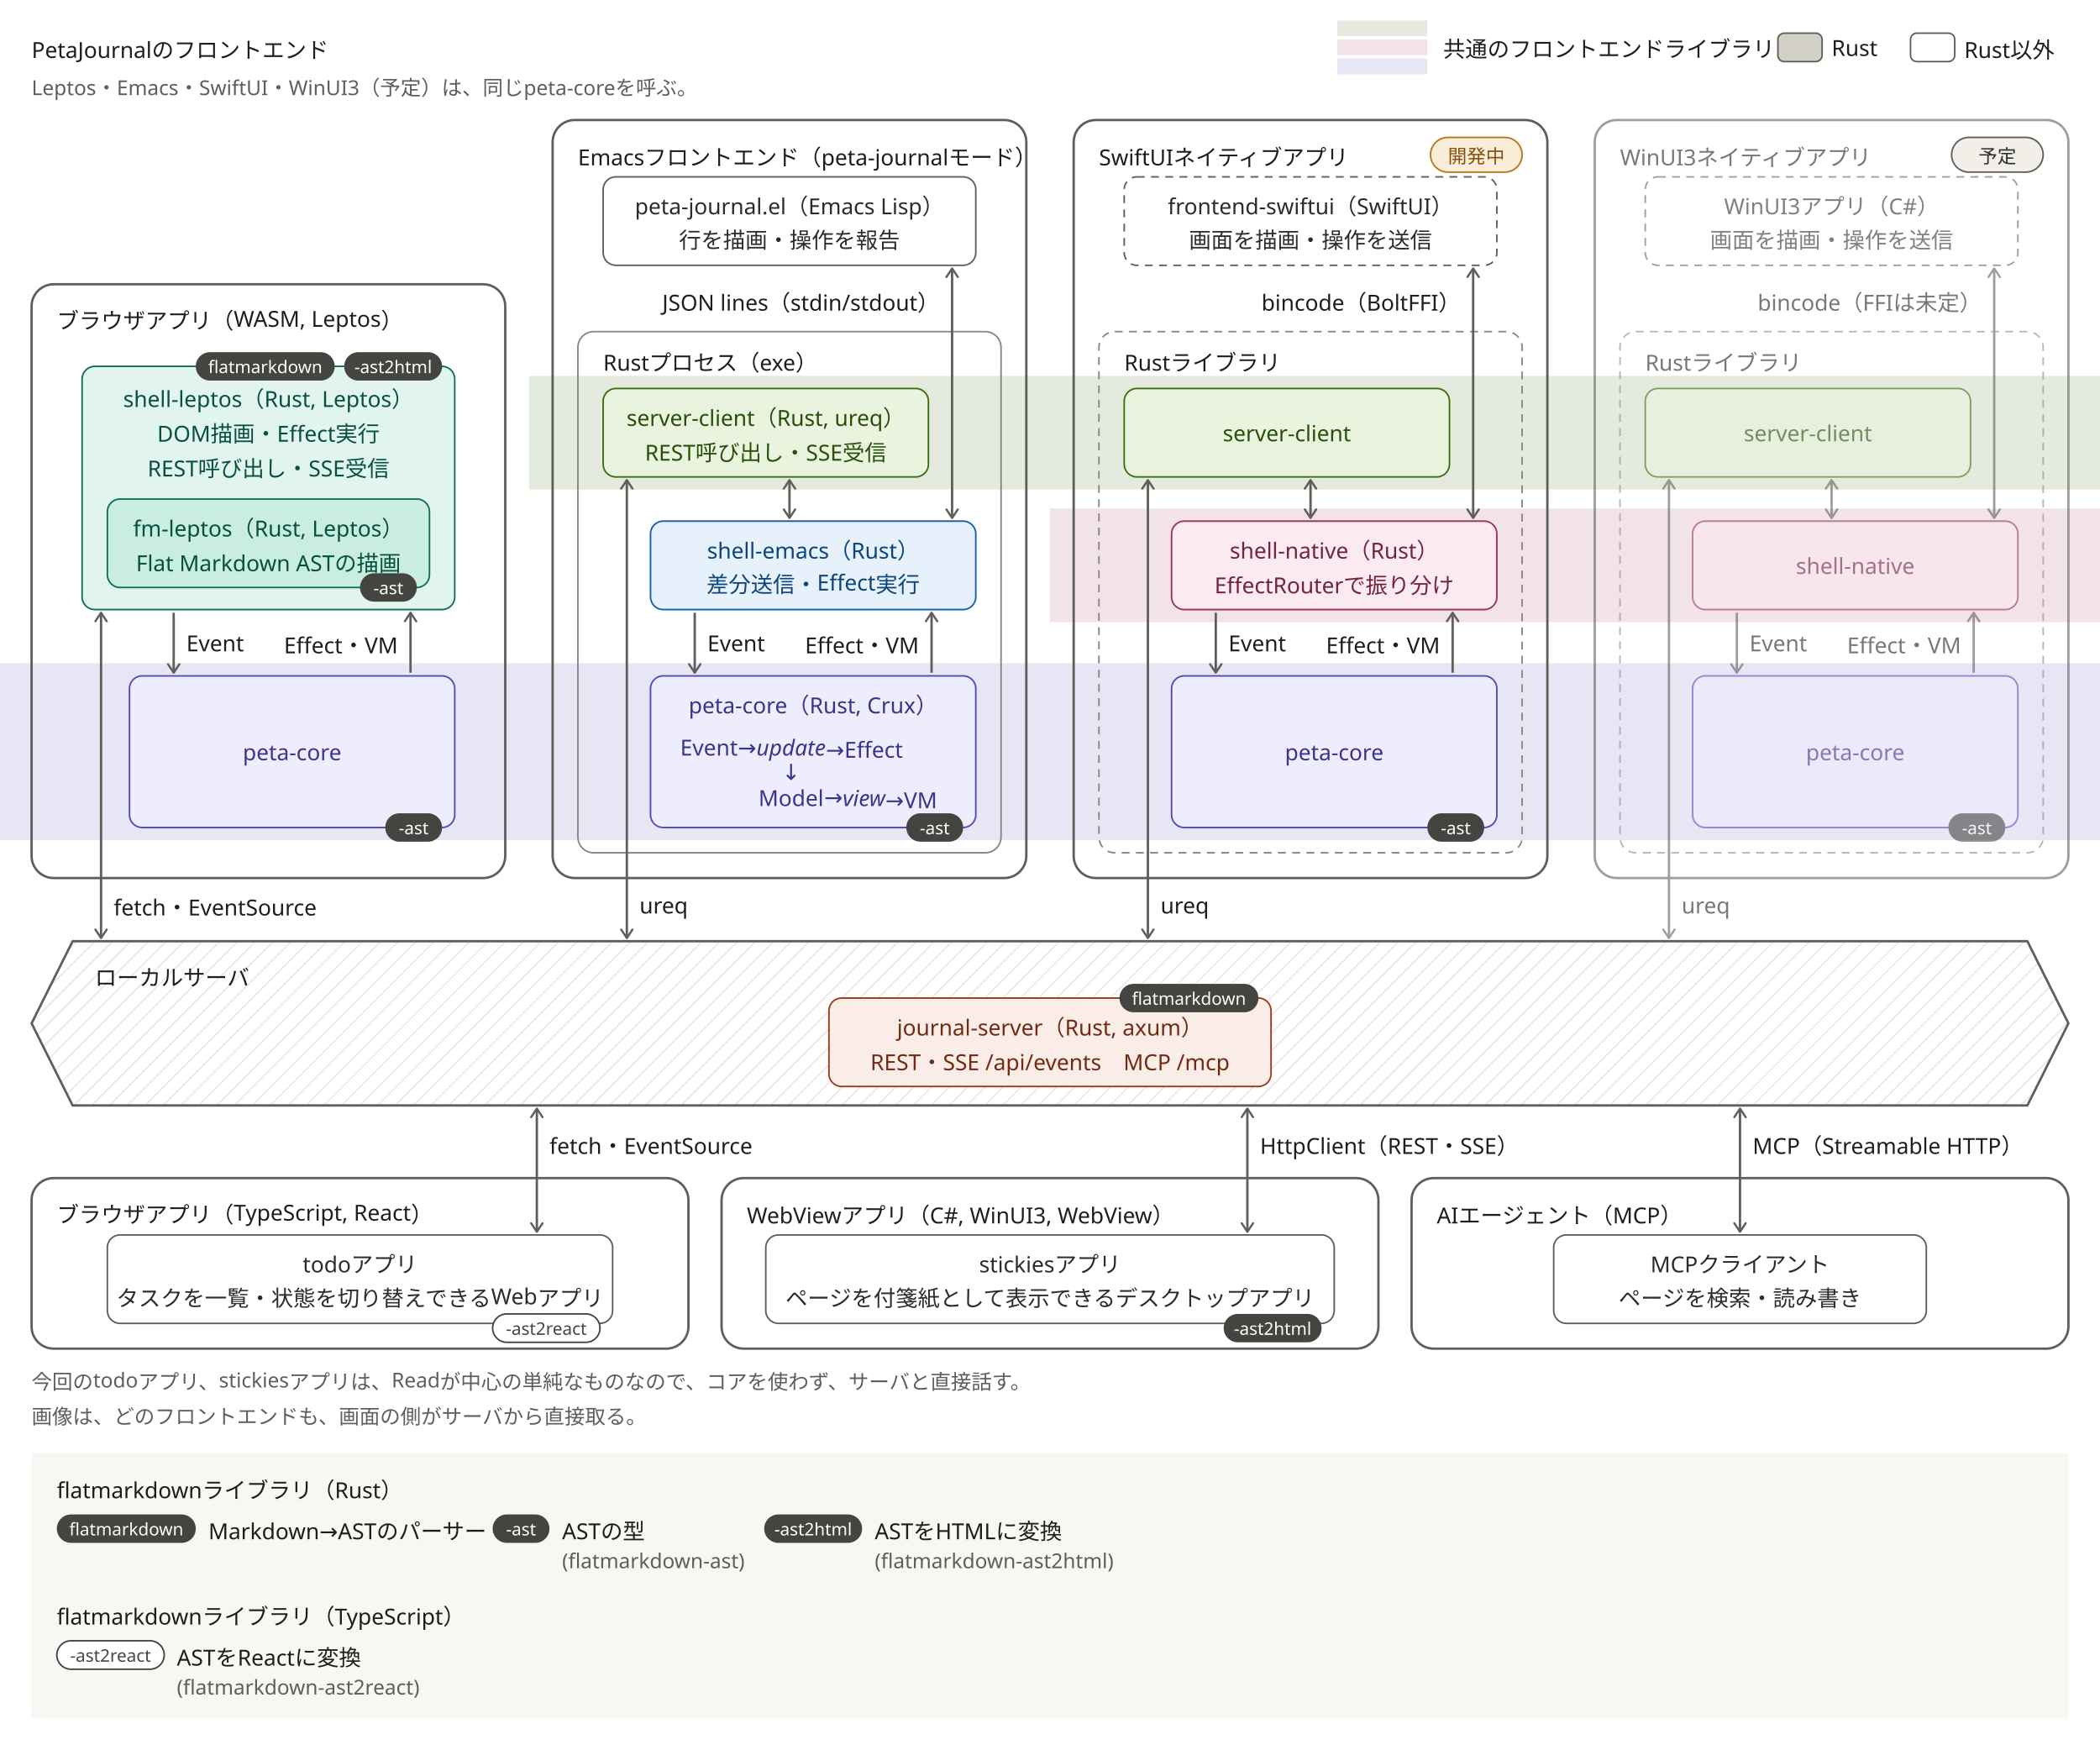
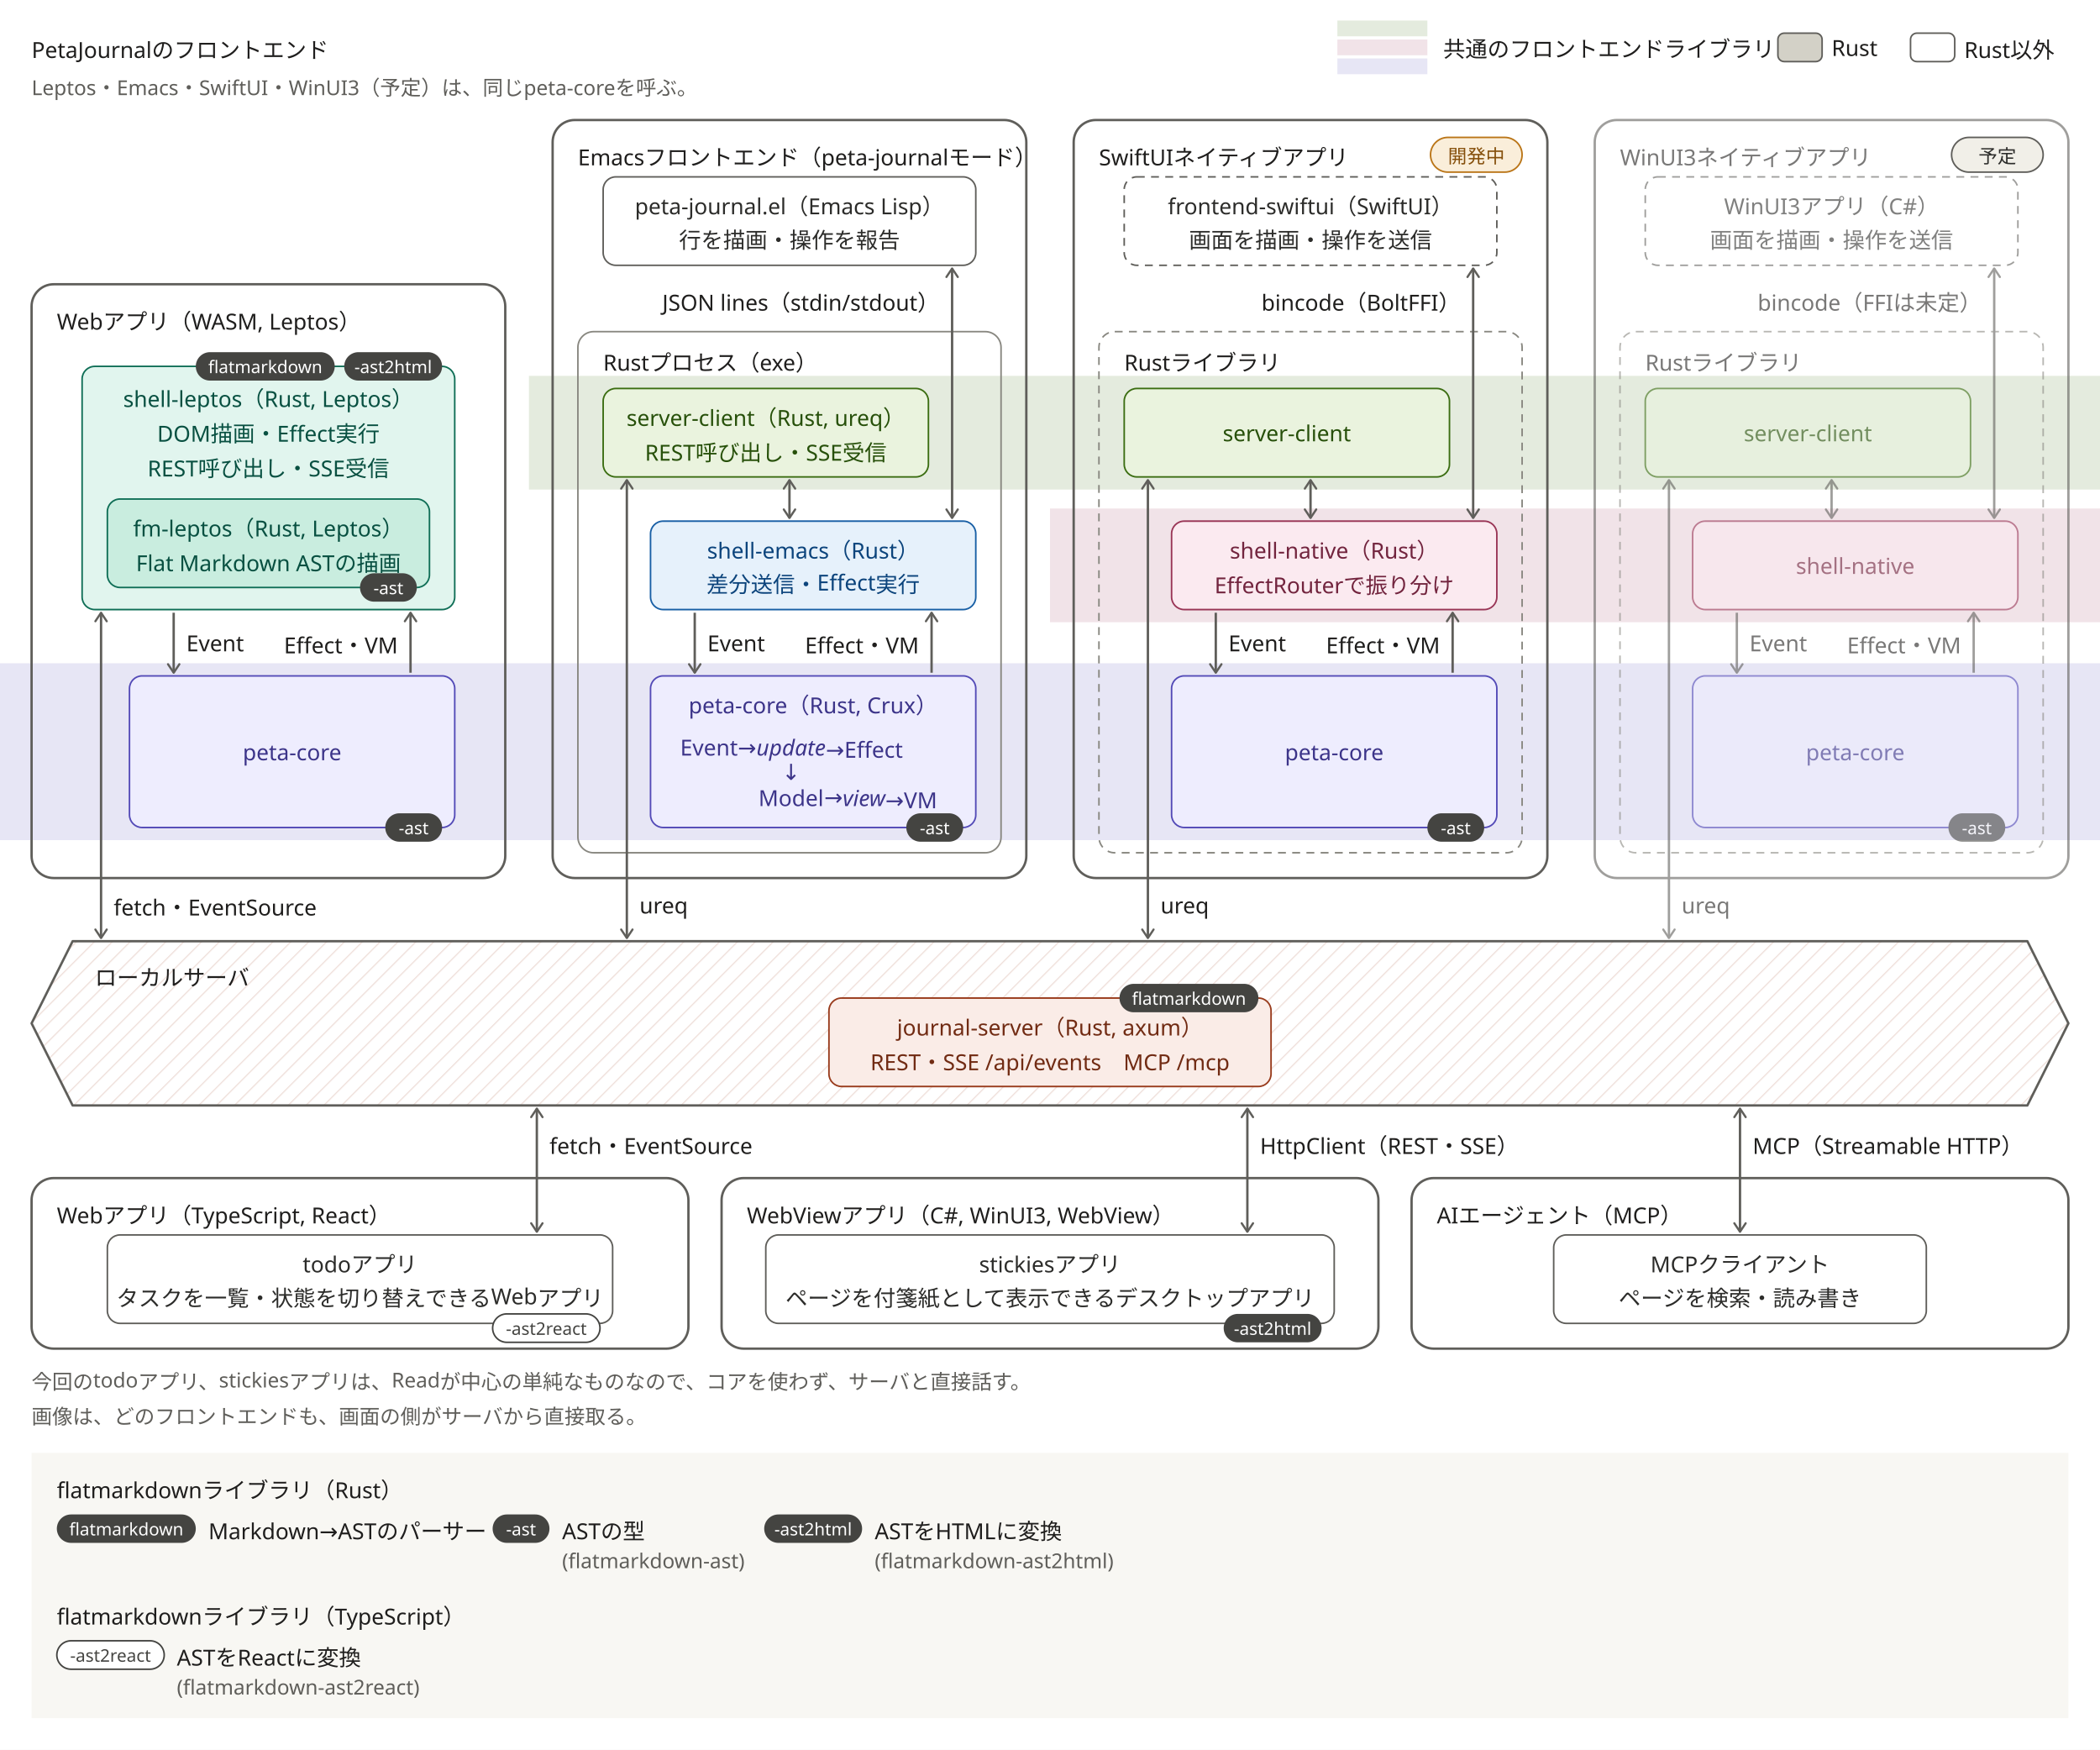
<svg xmlns="http://www.w3.org/2000/svg" width="1330" height="1108" viewBox="0 0 1330 1108" role="img">
  <defs>
    <marker id="arrow" viewBox="0 0 10 10" refX="8" refY="5" markerWidth="6" markerHeight="6" orient="auto-start-reverse">
      <path d="M2 1L8 5L2 9" fill="none" stroke="#5F5E5A" stroke-width="1.5" stroke-linecap="round" stroke-linejoin="round" />
    </marker>
    <pattern id="hatch" width="8" height="8" patternUnits="userSpaceOnUse" patternTransform="rotate(45)">
      <line x1="0" y1="0" x2="0" y2="8" stroke="#993C1D" stroke-width="1.5" stroke-opacity="0.16" />
    </pattern>
    <style>
text { font-family: "Hiragino Sans", "Yu Gothic UI", "Meiryo", "Noto Sans JP", sans-serif; font-size: 14px; fill: #1F1E1D; }
.th { font-weight: 500; }
.note { font-size: 13px; fill: #5F5E5A; }
.arr { stroke: #5F5E5A; stroke-width: 1.5; fill: none; }
.frame { fill: none; stroke: #5F5E5A; stroke-width: 1.5; }
.inner { fill: none; stroke: #888780; stroke-width: 1; stroke-dasharray: 5 4; }
.teal rect { fill: #E1F5EE; stroke: #0F6E56; stroke-width: 1; }
.teal text { fill: #085041; }
.purple rect { fill: #EEEDFE; stroke: #534AB7; stroke-width: 1; }
.purple text { fill: #3C3489; }
.coral rect { fill: #FAECE7; stroke: #993C1D; stroke-width: 1; }
.coral text { fill: #712B13; }
.gray rect { fill: #F1EFE8; stroke: #5F5E5A; stroke-width: 1; }
.gray text { fill: #2C2C2A; }
.blue rect { fill: #E6F1FB; stroke: #185FA5; stroke-width: 1; }
.blue text { fill: #0C447C; }
.pink rect { fill: #FBEAF0; stroke: #993556; stroke-width: 1; }
.pink text { fill: #72243E; }
.green rect { fill: #EAF3DE; stroke: #3B6D11; stroke-width: 1; }
.green text { fill: #27500A; }
.other rect { fill: #FFFFFF; }
.chip rect { fill: #444441; stroke: none; }
.chip text { fill: #FFFFFF; font-size: 11px; font-weight: 500; }
.wip rect { stroke-dasharray: 5 4; }
.badge rect { fill: #FAEEDA; stroke: #BA7517; stroke-width: 1; }
.badge text { fill: #854F0B; font-size: 12px; font-weight: 500; }
</style>
  </defs>
  <rect x="0" y="0" width="1330" height="1108" fill="#FFFFFF" />
  <rect x="0" y="420" width="1330" height="112" fill="#534AB7" fill-opacity="0.14" />
  <rect x="335" y="238" width="995" height="72" fill="#3B6D11" fill-opacity="0.14" />
  <rect x="665" y="322" width="665" height="72" fill="#993556" fill-opacity="0.14" />
  <text class="th" x="20" y="30" dominant-baseline="central">PetaJournalのフロントエンド</text>
  <text class="note" x="20" y="54" dominant-baseline="central">Leptos・Emacs・SwiftUI・WinUI3（予定）は、同じpeta-coreを呼ぶ。</text>
  <rect x="847" y="13" width="57" height="10" fill="#3B6D11" fill-opacity="0.14" />
  <rect x="847" y="25" width="57" height="10" fill="#993556" fill-opacity="0.14" />
  <rect x="847" y="37" width="57" height="10" fill="#534AB7" fill-opacity="0.14" />
  <text x="914" y="30" dominant-baseline="central">共通のフロントエンドライブラリ</text>
  <g class="gray">
    <rect x="1126" y="21" width="28" height="18" rx="4" style="fill:#D3D1C7" />
    <text x="1160" y="30" dominant-baseline="central" style="fill:#1F1E1D">Rust</text>
  </g>
  <g class="gray other">
    <rect x="1210" y="21" width="28" height="18" rx="4" />
    <text x="1244" y="30" dominant-baseline="central" style="fill:#1F1E1D">Rust以外</text>
  </g>
  <g transform="translate(0,56)">
    <rect class="frame" x="20" y="124" width="300" height="376" rx="14" />
-     <text class="th" x="36" y="146" dominant-baseline="central">ブラウザアプリ（WASM, Leptos）</text>
+     <text class="th" x="36" y="146" dominant-baseline="central">Webアプリ（WASM, Leptos）</text>
    <rect class="frame" x="350" y="20" width="300" height="480" rx="14" />
    <text class="th" x="366" y="42" dominant-baseline="central">Emacsフロントエンド（peta-journalモード）</text>
    <rect class="inner" x="366" y="154" width="268" height="330" rx="10" style="stroke-dasharray:none" />
    <text x="382" y="172" dominant-baseline="central">Rustプロセス（exe）</text>
    <rect class="frame" x="680" y="20" width="300" height="480" rx="14" />
    <text class="th" x="696" y="42" dominant-baseline="central">SwiftUIネイティブアプリ</text>
    <rect class="inner" x="696" y="154" width="268" height="330" rx="10" />
    <text x="712" y="172" dominant-baseline="central">Rustライブラリ</text>
    <g class="teal">
      <rect x="52" y="176" width="236" height="154" rx="8" />
      <text class="th" x="170" y="195" text-anchor="middle" dominant-baseline="central">shell-leptos（Rust, Leptos）</text>
      <text x="170" y="217" text-anchor="middle" dominant-baseline="central">DOM描画・Effect実行</text>
      <text x="170" y="239" text-anchor="middle" dominant-baseline="central">REST呼び出し・SSE受信</text>
      <rect x="68" y="260" width="204" height="56" rx="8" style="fill:#C9EDDF" />
      <text class="th" x="170" y="277" text-anchor="middle" dominant-baseline="central">fm-leptos（Rust, Leptos）</text>
      <text x="170" y="299" text-anchor="middle" dominant-baseline="central">Flat Markdown ASTの描画</text>
    </g>
    <g class="purple">
      <rect x="82" y="372" width="206" height="96" rx="8" />
      <text class="th" x="185" y="420" text-anchor="middle" dominant-baseline="central">peta-core</text>
    </g>
    <g class="gray other">
      <rect x="382" y="56" width="236" height="56" rx="8" />
      <text class="th" x="500" y="73" text-anchor="middle" dominant-baseline="central">peta-journal.el（Emacs Lisp）</text>
      <text x="500" y="95" text-anchor="middle" dominant-baseline="central">行を描画・操作を報告</text>
    </g>
    <g class="green">
      <rect x="382" y="190" width="206" height="56" rx="8" />
      <text class="th" x="485" y="207" text-anchor="middle" dominant-baseline="central">server-client（Rust, ureq）</text>
      <text x="485" y="229" text-anchor="middle" dominant-baseline="central">REST呼び出し・SSE受信</text>
    </g>
    <g class="blue">
      <rect x="412" y="274" width="206" height="56" rx="8" />
      <text class="th" x="515" y="291" text-anchor="middle" dominant-baseline="central">shell-emacs（Rust）</text>
      <text x="515" y="313" text-anchor="middle" dominant-baseline="central">差分送信・Effect実行</text>
    </g>
    <g class="purple">
      <rect x="412" y="372" width="206" height="96" rx="8" />
      <text class="th" x="515" y="389" text-anchor="middle" dominant-baseline="central">peta-core（Rust, Crux）</text>
      <text x="479" y="417" text-anchor="end" dominant-baseline="central">Event→</text>
      <text x="501" y="417" text-anchor="middle" dominant-baseline="central" font-style="italic">update</text>
      <text x="523" y="417" dominant-baseline="central">→Effect</text>
      <text x="501" y="433" text-anchor="middle" dominant-baseline="central">↓</text>
      <text x="501" y="449" text-anchor="middle" dominant-baseline="central">Model</text>
      <text x="522" y="449" dominant-baseline="central">→<tspan font-style="italic">view</tspan>→VM</text>
    </g>
    <g class="gray other">
      <rect x="712" y="56" width="236" height="56" rx="8" style="stroke-dasharray:5 4" />
      <text class="th" x="830" y="73" text-anchor="middle" dominant-baseline="central">frontend-swiftui（SwiftUI）</text>
      <text x="830" y="95" text-anchor="middle" dominant-baseline="central">画面を描画・操作を送信</text>
    </g>
    <g class="badge">
      <rect x="906" y="31" width="58" height="22" rx="11" />
      <text x="935" y="42" text-anchor="middle" dominant-baseline="central">開発中</text>
    </g>
    <g class="green">
      <rect x="712" y="190" width="206" height="56" rx="8" />
      <text class="th" x="815" y="218" text-anchor="middle" dominant-baseline="central">server-client</text>
    </g>
    <g class="pink">
      <rect x="742" y="274" width="206" height="56" rx="8" />
      <text class="th" x="845" y="291" text-anchor="middle" dominant-baseline="central">shell-native（Rust）</text>
      <text x="845" y="313" text-anchor="middle" dominant-baseline="central">EffectRouterで振り分け</text>
    </g>
    <g class="purple">
      <rect x="742" y="372" width="206" height="96" rx="8" />
      <text class="th" x="845" y="420" text-anchor="middle" dominant-baseline="central">peta-core</text>
    </g>
    <line class="arr" x1="110" y1="332" x2="110" y2="370" marker-end="url(#arrow)" />
    <text x="118" y="351" dominant-baseline="central">Event</text>
    <line class="arr" x1="260" y1="370" x2="260" y2="332" marker-end="url(#arrow)" />
    <text x="252" y="351" text-anchor="end" dominant-baseline="central">Effect・VM</text>
    <line class="arr" x1="500" y1="248" x2="500" y2="272" marker-start="url(#arrow)" marker-end="url(#arrow)" />
    <line class="arr" x1="440" y1="332" x2="440" y2="370" marker-end="url(#arrow)" />
    <text x="448" y="351" dominant-baseline="central">Event</text>
    <line class="arr" x1="590" y1="370" x2="590" y2="332" marker-end="url(#arrow)" />
    <text x="582" y="351" text-anchor="end" dominant-baseline="central">Effect・VM</text>
    <line class="arr" x1="830" y1="248" x2="830" y2="272" marker-start="url(#arrow)" marker-end="url(#arrow)" />
    <line class="arr" x1="770" y1="332" x2="770" y2="370" marker-end="url(#arrow)" />
    <text x="778" y="351" dominant-baseline="central">Event</text>
    <line class="arr" x1="920" y1="370" x2="920" y2="332" marker-end="url(#arrow)" />
    <text x="912" y="351" text-anchor="end" dominant-baseline="central">Effect・VM</text>
    <line class="arr" x1="603" y1="114" x2="603" y2="272" marker-start="url(#arrow)" marker-end="url(#arrow)" />
    <text x="595" y="134" text-anchor="end" dominant-baseline="central">JSON lines（stdin/stdout）</text>
    <line class="arr" x1="933" y1="114" x2="933" y2="272" marker-start="url(#arrow)" marker-end="url(#arrow)" />
    <text x="925" y="134" text-anchor="end" dominant-baseline="central">bincode（BoltFFI）</text>
    <line class="arr" x1="64" y1="332" x2="64" y2="538" marker-start="url(#arrow)" marker-end="url(#arrow)" />
    <text x="72" y="517" dominant-baseline="central">fetch・EventSource</text>
    <line class="arr" x1="397" y1="248" x2="397" y2="538" marker-start="url(#arrow)" marker-end="url(#arrow)" />
    <text x="405" y="517" dominant-baseline="central">ureq</text>
    <line class="arr" x1="727" y1="248" x2="727" y2="538" marker-start="url(#arrow)" marker-end="url(#arrow)" />
    <text x="735" y="517" dominant-baseline="central">ureq</text>
    <g opacity="0.6">
      <rect class="frame" x="1010" y="20" width="300" height="480" rx="14" />
      <text class="th" x="1026" y="42" dominant-baseline="central">WinUI3ネイティブアプリ</text>
      <rect class="inner" x="1026" y="154" width="268" height="330" rx="10" />
      <text x="1042" y="172" dominant-baseline="central">Rustライブラリ</text>
      <g class="gray other">
        <rect x="1042" y="56" width="236" height="56" rx="8" style="stroke-dasharray:5 4" />
        <text class="th" x="1160" y="73" text-anchor="middle" dominant-baseline="central">WinUI3アプリ（C#）</text>
        <text x="1160" y="95" text-anchor="middle" dominant-baseline="central">画面を描画・操作を送信</text>
      </g>
      <g class="green">
        <rect x="1042" y="190" width="206" height="56" rx="8" />
        <text class="th" x="1145" y="218" text-anchor="middle" dominant-baseline="central">server-client</text>
      </g>
      <g class="pink">
        <rect x="1072" y="274" width="206" height="56" rx="8" />
        <text class="th" x="1175" y="302" text-anchor="middle" dominant-baseline="central">shell-native</text>
      </g>
      <g class="purple">
        <rect x="1072" y="372" width="206" height="96" rx="8" />
        <text class="th" x="1175" y="420" text-anchor="middle" dominant-baseline="central">peta-core</text>
      </g>
      <line class="arr" x1="1160" y1="248" x2="1160" y2="272" marker-start="url(#arrow)" marker-end="url(#arrow)" />
      <line class="arr" x1="1100" y1="332" x2="1100" y2="370" marker-end="url(#arrow)" />
      <text x="1108" y="351" dominant-baseline="central">Event</text>
      <line class="arr" x1="1250" y1="370" x2="1250" y2="332" marker-end="url(#arrow)" />
      <text x="1242" y="351" text-anchor="end" dominant-baseline="central">Effect・VM</text>
      <line class="arr" x1="1263" y1="114" x2="1263" y2="272" marker-start="url(#arrow)" marker-end="url(#arrow)" />
      <text x="1255" y="134" text-anchor="end" dominant-baseline="central">bincode（FFIは未定）</text>
      <line class="arr" x1="1057" y1="248" x2="1057" y2="538" marker-start="url(#arrow)" marker-end="url(#arrow)" />
      <text x="1065" y="517" dominant-baseline="central">ureq</text>
      <g class="chip">
        <rect x="1234" y="459" width="36" height="18" rx="9" />
        <text x="1252" y="468" text-anchor="middle" dominant-baseline="central">-ast</text>
      </g>
    </g>
    <g class="badge">
      <rect x="1236" y="31" width="58" height="22" rx="11" style="fill:#F1EFE8;stroke:#5F5E5A" />
      <text x="1265" y="42" text-anchor="middle" dominant-baseline="central" style="fill:#2C2C2A">予定</text>
    </g>
    <polygon class="frame" points="20,592 46,540 1284,540 1310,592 1284,644 46,644" stroke-linejoin="round" style="fill:url(#hatch)" />
    <text class="th" x="60" y="562" dominant-baseline="central">ローカルサーバ</text>
    <g class="coral">
      <rect x="525" y="576" width="280" height="56" rx="8" />
      <text class="th" x="665" y="593" text-anchor="middle" dominant-baseline="central">journal-server（Rust, axum）</text>
      <text x="665" y="615" text-anchor="middle" dominant-baseline="central">REST・SSE /api/events　MCP /mcp</text>
    </g>
    <g class="chip">
      <rect x="124" y="167" width="88" height="18" rx="9" />
      <text x="168" y="176" text-anchor="middle" dominant-baseline="central">flatmarkdown</text>
      <rect x="218" y="167" width="62" height="18" rx="9" />
      <text x="249" y="176" text-anchor="middle" dominant-baseline="central">-ast2html</text>
      <rect x="228" y="307" width="36" height="18" rx="9" />
      <text x="246" y="316" text-anchor="middle" dominant-baseline="central">-ast</text>
      <rect x="244" y="459" width="36" height="18" rx="9" />
      <text x="262" y="468" text-anchor="middle" dominant-baseline="central">-ast</text>
      <rect x="574" y="459" width="36" height="18" rx="9" />
      <text x="592" y="468" text-anchor="middle" dominant-baseline="central">-ast</text>
      <rect x="904" y="459" width="36" height="18" rx="9" />
      <text x="922" y="468" text-anchor="middle" dominant-baseline="central">-ast</text>
      <rect x="709" y="567" width="88" height="18" rx="9" />
      <text x="753" y="576" text-anchor="middle" dominant-baseline="central">flatmarkdown</text>
    </g>
    <rect class="frame" x="20" y="690" width="416" height="108" rx="14" />
-     <text class="th" x="36" y="712" dominant-baseline="central">ブラウザアプリ（TypeScript, React）</text>
+     <text class="th" x="36" y="712" dominant-baseline="central">Webアプリ（TypeScript, React）</text>
    <g class="gray other">
      <rect x="68" y="726" width="320" height="56" rx="8" />
      <text class="th" x="228" y="743" text-anchor="middle" dominant-baseline="central">todoアプリ</text>
      <text x="228" y="765" text-anchor="middle" dominant-baseline="central">タスクを一覧・状態を切り替えできるWebアプリ</text>
    </g>
    <line class="arr" x1="340" y1="646" x2="340" y2="724" marker-start="url(#arrow)" marker-end="url(#arrow)" />
    <text x="348" y="668" dominant-baseline="central">fetch・EventSource</text>
    <rect class="frame" x="457" y="690" width="416" height="108" rx="14" />
    <text class="th" x="473" y="712" dominant-baseline="central">WebViewアプリ（C#, WinUI3, WebView）</text>
    <g class="gray other">
      <rect x="485" y="726" width="360" height="56" rx="8" />
      <text class="th" x="665" y="743" text-anchor="middle" dominant-baseline="central">stickiesアプリ</text>
      <text x="665" y="765" text-anchor="middle" dominant-baseline="central">ページを付箋紙として表示できるデスクトップアプリ</text>
    </g>
    <line class="arr" x1="790" y1="646" x2="790" y2="724" marker-start="url(#arrow)" marker-end="url(#arrow)" />
    <text x="798" y="668" dominant-baseline="central">HttpClient（REST・SSE）</text>
    <rect class="frame" x="894" y="690" width="416" height="108" rx="14" />
    <text class="th" x="910" y="712" dominant-baseline="central">AIエージェント（MCP）</text>
    <g class="gray other">
      <rect x="984" y="726" width="236" height="56" rx="8" />
      <text class="th" x="1102" y="743" text-anchor="middle" dominant-baseline="central">MCPクライアント</text>
      <text x="1102" y="765" text-anchor="middle" dominant-baseline="central">ページを検索・読み書き</text>
    </g>
    <line class="arr" x1="1102" y1="646" x2="1102" y2="724" marker-start="url(#arrow)" marker-end="url(#arrow)" />
    <text x="1110" y="668" dominant-baseline="central">MCP（Streamable HTTP）</text>
    <g class="chip">
      <rect x="312" y="776" width="68" height="18" rx="9" style="fill:#FFFFFF;stroke:#444441;stroke-width:1" />
      <text x="346" y="785" text-anchor="middle" dominant-baseline="central" style="fill:#444441">-ast2react</text>
      <rect x="775" y="776" width="62" height="18" rx="9" />
      <text x="806" y="785" text-anchor="middle" dominant-baseline="central">-ast2html</text>
    </g>
    <text class="note" x="20" y="818" dominant-baseline="central">今回のtodoアプリ、stickiesアプリは、Readが中心の単純なものなので、コアを使わず、サーバと直接話す。</text>
    <text class="note" x="20" y="840" dominant-baseline="central">画像は、どのフロントエンドも、画面の側がサーバから直接取る。</text>
    <g transform="translate(0,244)">
      <rect x="20" y="620" width="1290" height="168" fill="#F8F7F3" />
      <text class="th" x="36" y="642" dominant-baseline="central">flatmarkdownライブラリ（Rust）</text>
      <g class="chip">
        <rect x="36" y="659" width="88" height="18" rx="9" />
        <text x="80" y="668" text-anchor="middle" dominant-baseline="central">flatmarkdown</text>
        <rect x="312" y="659" width="36" height="18" rx="9" />
        <text x="330" y="668" text-anchor="middle" dominant-baseline="central">-ast</text>
        <rect x="484" y="659" width="62" height="18" rx="9" />
        <text x="515" y="668" text-anchor="middle" dominant-baseline="central">-ast2html</text>
      </g>
      <text x="132" y="668" dominant-baseline="central">Markdown→ASTのパーサー</text>
      <text x="356" y="668" dominant-baseline="central">ASTの型</text>
      <text class="note" x="356" y="688" dominant-baseline="central">(flatmarkdown-ast)</text>
      <text x="554" y="668" dominant-baseline="central">ASTをHTMLに変換</text>
      <text class="note" x="554" y="688" dominant-baseline="central">(flatmarkdown-ast2html)</text>
      <g class="chip">
        <rect x="36" y="739" width="68" height="18" rx="9" style="fill:#FFFFFF;stroke:#444441;stroke-width:1" />
        <text x="70" y="748" text-anchor="middle" dominant-baseline="central" style="fill:#444441">-ast2react</text>
      </g>
      <text class="th" x="36" y="722" dominant-baseline="central">flatmarkdownライブラリ（TypeScript）</text>
      <text x="112" y="748" dominant-baseline="central">ASTをReactに変換</text>
      <text class="note" x="112" y="768" dominant-baseline="central">(flatmarkdown-ast2react)</text>
    </g>
  </g>
</svg>
